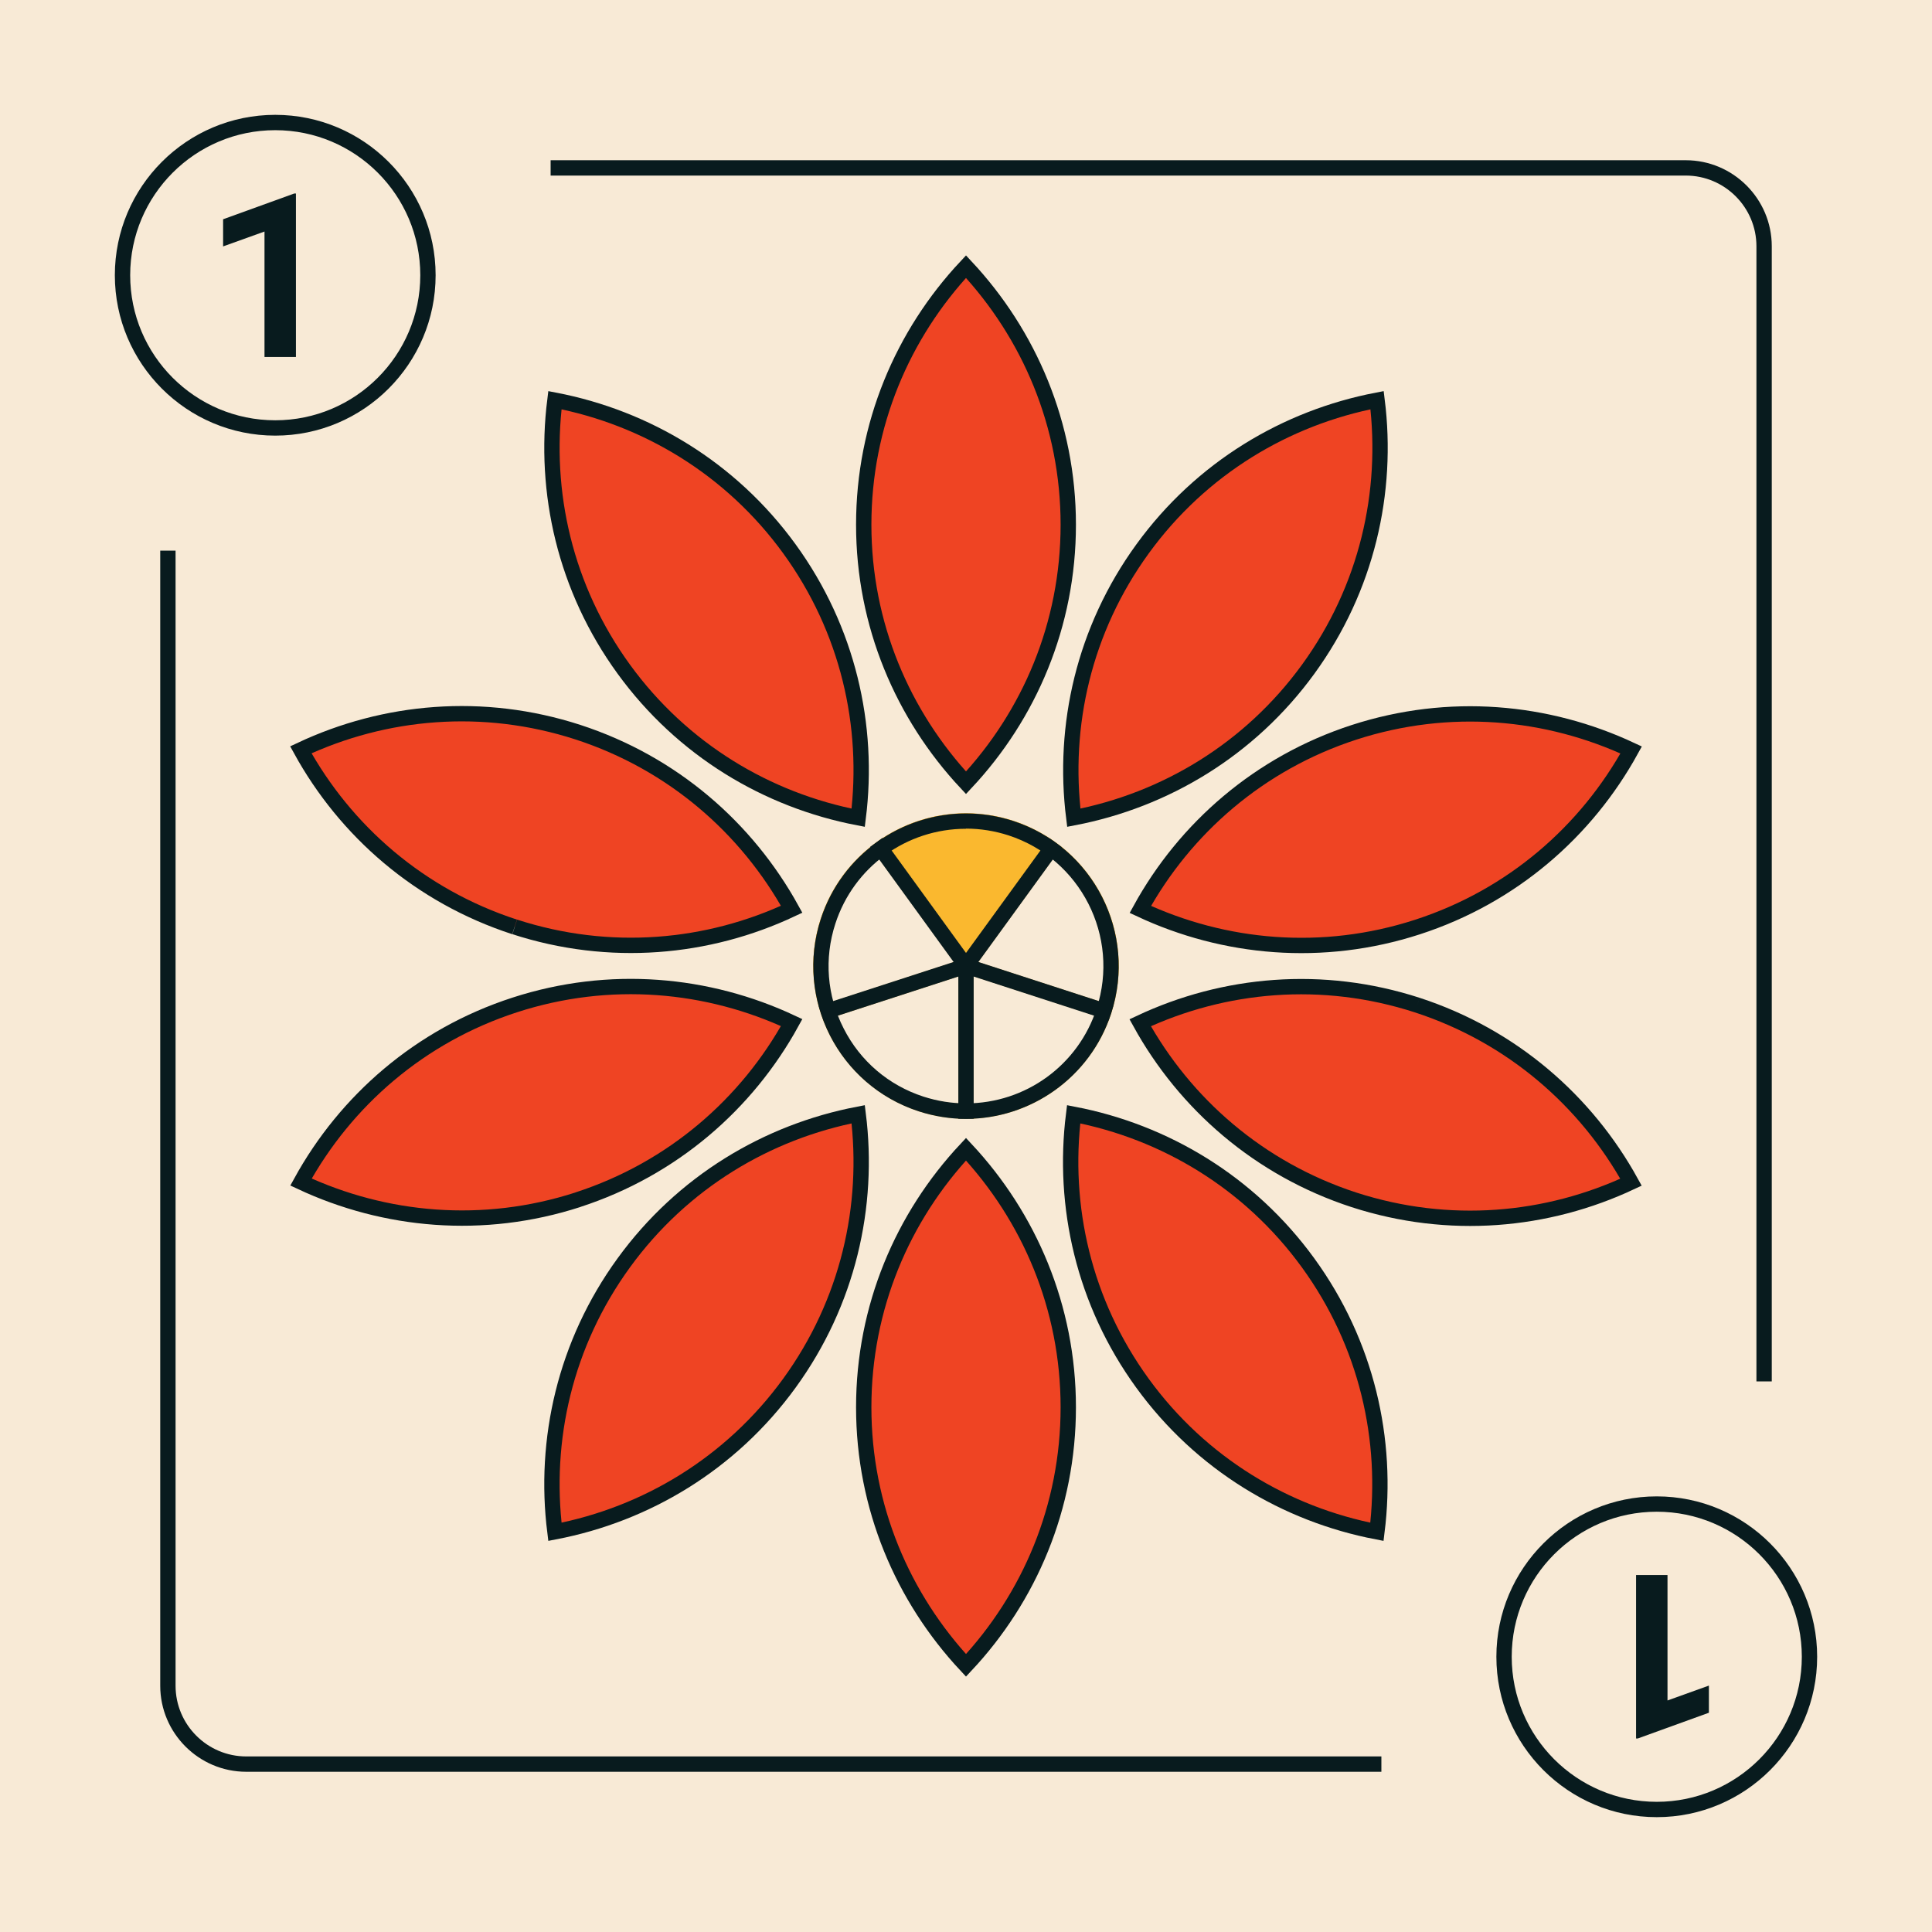
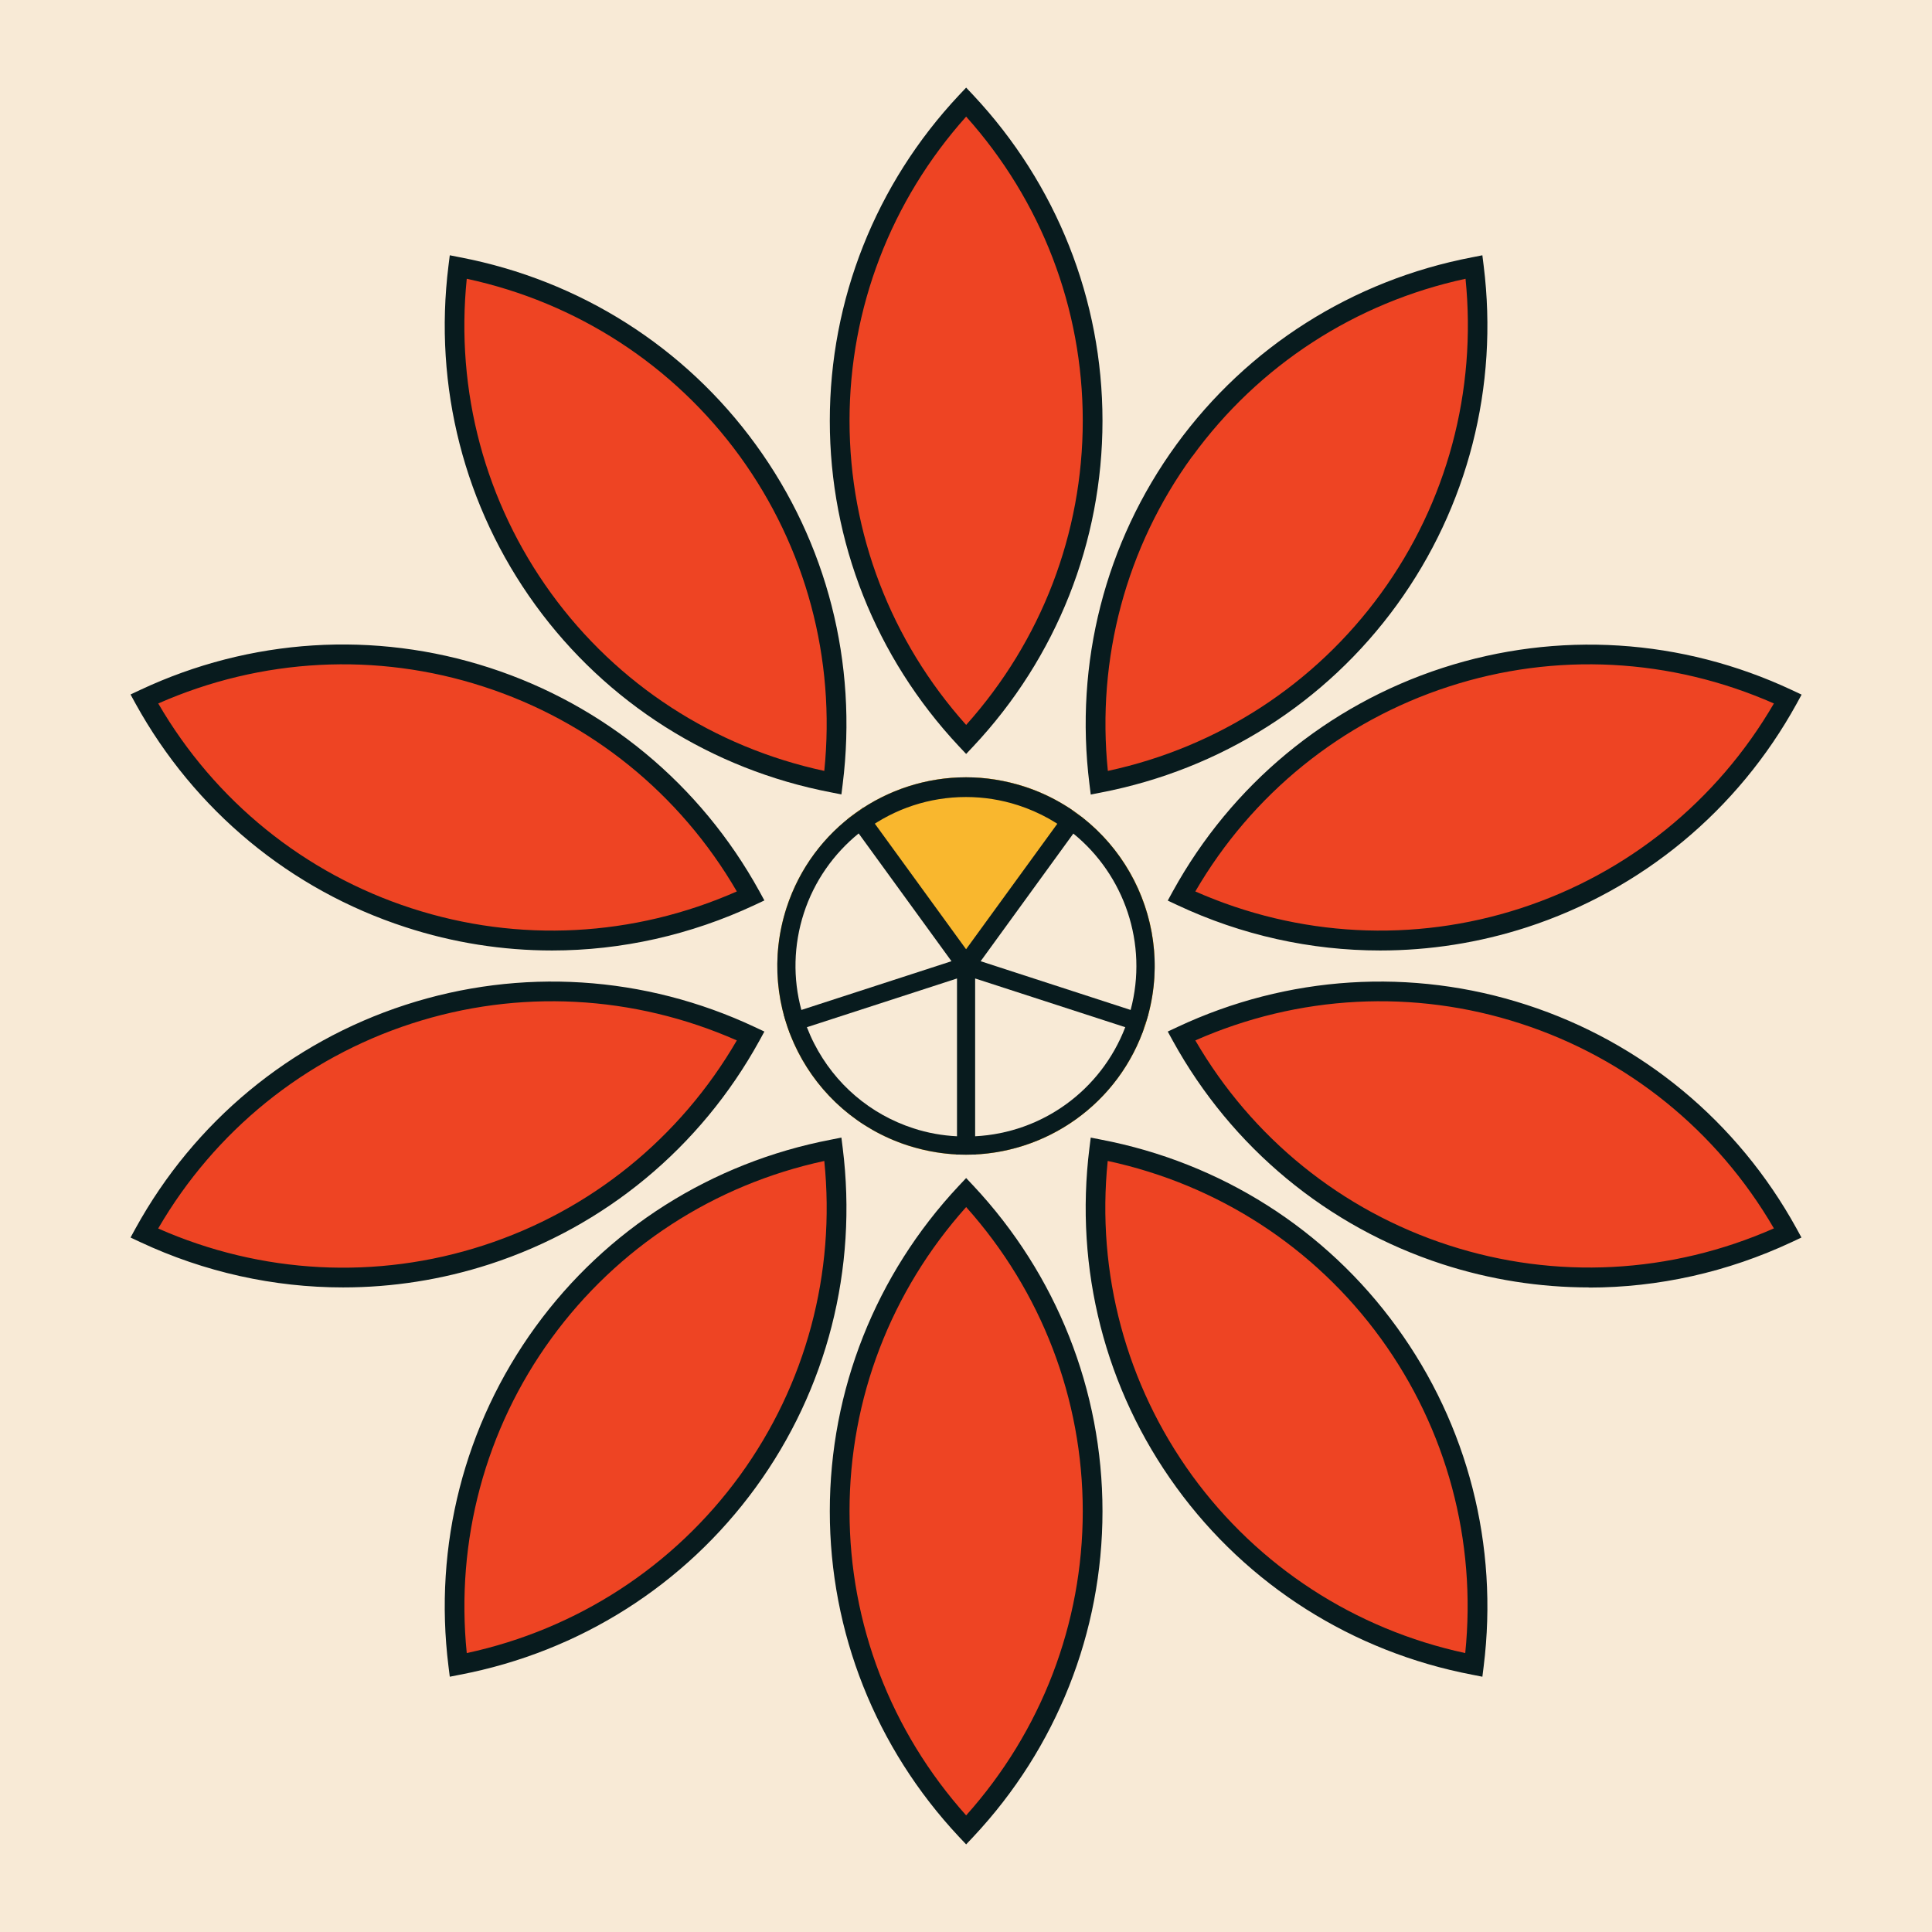
- <svg xmlns="http://www.w3.org/2000/svg" id="Layer_2" data-name="Layer 2" viewBox="0 0 126 126">
+ <svg xmlns="http://www.w3.org/2000/svg" id="Layer_2" data-name="Layer 2" viewBox="0 0 133.2 133.2">
  <defs>
    <style>
      .cls-1 {
-         fill: #fab82f;
+         fill: #f8ead6;
      }

      .cls-2 {
-         fill: #f8ead6;
+         fill: #e6a631;
      }

      .cls-3 {
-         fill: #e7a731;
+         fill: #081b1e;
      }

      .cls-4 {
-         fill: #081b1e;
+         fill: #f9b72e;
      }

      .cls-5 {
-         fill: #ef4423;
-       }
- 
-       .cls-5, .cls-6 {
-         stroke: #081b1e;
-         stroke-miterlimit: 10;
-       }
- 
-       .cls-6 {
-         fill: none;
+         fill: #ee4423;
      }
    </style>
  </defs>
-   <g id="Layer_1-2" data-name="Layer 1">
+   <g id="Art">
    <g>
-       <rect class="cls-2" width="126" height="126" />
-       <g>
-         <path class="cls-5" d="m56.33,34.22c0,6.52,2.55,12.42,6.67,16.83,4.13-4.41,6.67-10.31,6.67-16.83s-2.55-12.42-6.67-16.83c-4.13,4.41-6.67,10.31-6.67,16.83" />
-         <path class="cls-5" d="m74.52,35.79c-3.83,5.27-5.24,11.54-4.49,17.54,5.93-1.14,11.46-4.42,15.29-9.69,3.83-5.27,5.24-11.55,4.49-17.54-5.93,1.14-11.46,4.42-15.29,9.69" />
-         <path class="cls-5" d="m88.31,47.76c-6.19,2.01-11.03,6.26-13.94,11.55,5.47,2.56,11.87,3.16,18.07,1.15,6.2-2.01,11.03-6.26,13.94-11.55-5.47-2.56-11.87-3.16-18.07-1.15" />
-         <path class="cls-5" d="m92.43,65.55c-6.19-2.01-12.6-1.42-18.07,1.15,2.92,5.29,7.75,9.53,13.94,11.55,6.2,2.01,12.6,1.42,18.07-1.15-2.92-5.29-7.75-9.53-13.94-11.55" />
-         <path class="cls-5" d="m85.31,82.36c-3.83-5.27-9.36-8.55-15.29-9.69-.75,5.99.66,12.27,4.49,17.54,3.83,5.27,9.36,8.55,15.29,9.69.75-5.99-.66-12.27-4.49-17.54" />
-         <path class="cls-5" d="m69.67,91.78c0-6.52-2.55-12.42-6.67-16.83-4.13,4.41-6.67,10.31-6.67,16.83s2.55,12.42,6.67,16.83c4.13-4.41,6.67-10.31,6.67-16.83" />
-         <path class="cls-5" d="m51.48,90.21c3.83-5.27,5.24-11.55,4.49-17.54-5.93,1.14-11.46,4.42-15.29,9.69-3.83,5.27-5.24,11.55-4.49,17.54,5.93-1.14,11.46-4.42,15.29-9.69" />
-         <path class="cls-5" d="m37.69,78.24c6.19-2.01,11.03-6.26,13.94-11.55-5.46-2.56-11.87-3.16-18.06-1.15-6.2,2.01-11.03,6.26-13.94,11.55,5.47,2.56,11.87,3.16,18.07,1.15" />
-         <path class="cls-5" d="m33.57,60.45c6.19,2.01,12.6,1.42,18.06-1.15-2.92-5.29-7.74-9.53-13.94-11.55-6.2-2.01-12.6-1.42-18.07,1.15,2.91,5.29,7.74,9.53,13.94,11.55" />
-         <path class="cls-5" d="m40.68,43.64c3.83,5.27,9.36,8.55,15.29,9.69.75-5.99-.66-12.27-4.49-17.54-3.83-5.27-9.36-8.55-15.29-9.69-.75,5.99.66,12.27,4.49,17.54" />
-       </g>
-       <path class="cls-1" d="m72.96,63c0,5.5-4.46,9.96-9.96,9.96s-9.96-4.46-9.96-9.96,4.46-9.96,9.96-9.96,9.96,4.46,9.96,9.96" />
-       <path class="cls-2" d="m98.09,108.05c0-5.5,4.46-9.96,9.96-9.96s9.96,4.46,9.96,9.96-4.46,9.96-9.96,9.96-9.96-4.46-9.96-9.96" />
-       <path class="cls-4" d="m108.05,118.51c-5.77,0-10.46-4.69-10.46-10.46s4.69-10.46,10.46-10.46,10.46,4.69,10.46,10.46-4.69,10.46-10.46,10.46Zm0-19.92c-5.22,0-9.46,4.24-9.46,9.46s4.24,9.46,9.46,9.46,9.46-4.24,9.46-9.46-4.24-9.46-9.46-9.46Z" />
-       <path class="cls-4" d="m108.75,102.72v8.18l2.7-.97v1.77l-4.64,1.68h-.11v-10.66h2.06Z" />
-       <path class="cls-2" d="m27.91,17.95c0,5.5-4.46,9.96-9.96,9.96s-9.96-4.46-9.96-9.96,4.46-9.96,9.96-9.96,9.96,4.46,9.96,9.96" />
-       <path class="cls-4" d="m17.95,28.41c-5.77,0-10.46-4.69-10.46-10.46s4.69-10.46,10.46-10.46,10.46,4.69,10.46,10.46-4.69,10.46-10.46,10.46Zm0-19.92c-5.22,0-9.46,4.24-9.46,9.46s4.24,9.46,9.46,9.46,9.46-4.24,9.46-9.46-4.24-9.46-9.46-9.46Z" />
-       <path class="cls-4" d="m17.25,23.28v-8.18l-2.7.97v-1.77l4.64-1.68h.11v10.66h-2.06Z" />
-       <path class="cls-4" d="m109.94,11.45c2.54,0,4.61,2.07,4.61,4.61v74.03h1V16.06c0-3.09-2.52-5.61-5.61-5.61H35.91v1h74.03Z" />
-       <path class="cls-4" d="m16.06,114.55c-2.54,0-4.61-2.07-4.61-4.61V35.91h-1v74.03c0,3.09,2.52,5.61,5.61,5.61h74.03v-1H16.06Z" />
-       <g>
-         <path class="cls-2" d="m54.6,66.23c.11.29.24.58.38.86,1.09,2.14,2.95,3.73,5.24,4.48.75.24,1.53.38,2.31.42v-8.33l-7.93,2.58Z" />
-         <path class="cls-2" d="m68.67,56.01l-4.89,6.74,7.92,2.57c.94-3.5-.34-7.12-3.02-9.31Z" />
-         <path class="cls-2" d="m63.48,71.99c3.55-.19,6.65-2.43,7.92-5.76l-7.92-2.57v8.33Z" />
-         <path class="cls-1" d="m67.9,55.45c-.64-.42-1.35-.77-2.11-1.02-.91-.29-1.84-.44-2.78-.44-1.79,0-3.48.53-4.9,1.45l4.9,6.75,4.89-6.74Z" />
-         <path class="cls-2" d="m57.33,56c-1.32,1.07-2.34,2.51-2.89,4.21-.55,1.68-.58,3.44-.13,5.11l7.93-2.58-4.9-6.74Z" />
-         <path class="cls-3" d="m53.7,66.52h0s-.02-.05-.03-.08l.02.08Z" />
-         <path class="cls-3" d="m62.53,63.15l-.29-.4-7.93,2.58c.08.31.18.61.29.91l7.93-2.58v-.5Z" />
-         <path class="cls-3" d="m62.71,62.59l.29-.4-4.9-6.75c-.27.17-.52.36-.77.56l4.9,6.74.48-.15Z" />
-         <path class="cls-3" d="m57.54,54.66l-.77.56h0c.25-.19.51-.37.77-.54v-.02Z" />
-         <polygon class="cls-3" points="63 63 62.62 62.72 62.71 62.59 62.23 62.75 62.53 63.15 62.53 63 63 63" />
-         <path class="cls-3" d="m72.31,66.52l.03-.09s-.02.06-.03.09h0Z" />
-         <path class="cls-3" d="m63.48,63.15v.5l7.92,2.57c.06-.15.12-.29.17-.45.05-.15.08-.31.12-.46l-7.92-2.57-.29.4Z" />
-         <path class="cls-3" d="m63,63.5l-.48.15v8.33c.16,0,.32.02.48.02s.32-.01.47-.02v-8.33l-.48-.15Z" />
-         <polygon class="cls-3" points="63 63 62.62 63.28 62.53 63.15 62.53 63.65 63 63.5 62.86 63.45 63 63" />
-         <polygon class="cls-3" points="63 63 62.53 63 62.53 63.15 62.62 63.28 63 63" />
-         <polygon class="cls-3" points="63 63 63.15 63.45 63 63.5 63.48 63.65 63.48 63.15 63.39 63.28 63 63" />
-         <polygon class="cls-3" points="63 63 62.86 63.45 63 63.5 63.15 63.45 63 63" />
-         <path class="cls-3" d="m69.23,55.24l-.1-.07s.06.05.09.07h0Z" />
-         <path class="cls-3" d="m68.46,54.68h0s.04.03.06.04l-.06-.04Z" />
-         <path class="cls-3" d="m63.3,62.59l.48.15,4.89-6.74c-.25-.2-.5-.39-.77-.56l-4.89,6.74.29.4Z" />
-         <polygon class="cls-3" points="63 63 63.15 62.55 63.3 62.59 63 62.19 62.71 62.59 62.86 62.55 63 63" />
-         <polygon class="cls-3" points="63 63 62.86 62.55 62.71 62.59 62.62 62.72 63 63" />
-         <polygon class="cls-3" points="63.39 62.72 63 63 63.48 63 63.48 63.15 63.77 62.75 63.3 62.59 63.39 62.72" />
-         <polygon class="cls-3" points="63 63 63.39 62.72 63.3 62.59 63.15 62.55 63 63" />
-         <polygon class="cls-3" points="63 63 63.39 63.28 63.48 63.15 63.48 63 63 63" />
-         <path class="cls-3" d="m68.52,54.72l.61.45c-.2-.16-.4-.3-.61-.45Z" />
-         <path class="cls-3" d="m72.47,66.08c.03-.1.05-.2.08-.3l-.21.66c.04-.12.09-.24.13-.36Z" />
-         <path class="cls-3" d="m63,53.99c.94,0,1.88.15,2.78.44.77.25,1.47.6,2.11,1.02l.56-.77c-.72-.47-1.52-.87-2.38-1.15-1.02-.33-2.06-.49-3.08-.49-1.96,0-3.85.59-5.45,1.64l.56.76c1.42-.92,3.11-1.45,4.9-1.45Z" />
-         <path class="cls-3" d="m54.31,65.32c-.45-1.67-.41-3.43.13-5.11.55-1.7,1.58-3.14,2.89-4.21l-.56-.77c-1.46,1.17-2.62,2.77-3.24,4.68-.72,2.22-.61,4.5.14,6.53l-.27-.83.9-.29Z" />
-         <path class="cls-3" d="m60.22,71.56c-2.29-.74-4.15-2.33-5.24-4.48-.14-.28-.27-.57-.38-.86l-.9.29c1.03,2.72,3.24,4.97,6.23,5.94.86.28,1.74.43,2.6.47v-.95c-.78-.04-1.55-.18-2.31-.42Z" />
-         <path class="cls-3" d="m63.48,71.99v.95c3.86-.19,7.39-2.63,8.83-6.42l-.91-.29c-1.28,3.33-4.37,5.57-7.92,5.76Z" />
-         <path class="cls-3" d="m71.69,65.32l.91.29c1.07-3.91-.35-7.95-3.37-10.38l-.56.77c2.69,2.18,3.96,5.81,3.02,9.31Z" />
-         <path class="cls-3" d="m54.31,65.32l-.9.29.27.83s.02.05.03.08l.9-.29c-.12-.3-.21-.6-.29-.91Z" />
-         <path class="cls-3" d="m58.1,55.44l-.56-.76c-.27.17-.52.36-.77.56l.56.77c.25-.2.5-.39.77-.56Z" />
-         <path class="cls-3" d="m71.69,65.32c-.04.15-.07.31-.12.46-.05.15-.11.3-.17.45l.91.29s.02-.06.03-.09l.21-.66c.02-.05.03-.11.04-.16l-.91-.29Z" />
-         <path class="cls-3" d="m68.67,56.01l.56-.77s-.06-.05-.09-.07l-.61-.45s-.04-.03-.06-.04l-.56.77c.27.17.53.36.77.56Z" />
-         <g>
-           <g>
-             <line class="cls-6" x1="63" y1="63" x2="53.55" y2="66.07" />
-             <line class="cls-6" x1="57.15" y1="54.94" x2="63" y2="63" />
-             <line class="cls-6" x1="63" y1="63" x2="72.45" y2="66.07" />
-             <line class="cls-6" x1="63" y1="72.96" x2="63" y2="63" />
-             <line class="cls-6" x1="63" y1="63" x2="68.84" y2="54.96" />
-           </g>
-           <path class="cls-4" d="m63,54.04h0c.94,0,1.87.15,2.77.44,4.7,1.53,7.28,6.59,5.75,11.29-1.2,3.7-4.63,6.19-8.52,6.19-.94,0-1.87-.15-2.77-.44-2.28-.74-4.13-2.32-5.21-4.45-1.09-2.13-1.28-4.56-.54-6.83,1.2-3.7,4.63-6.19,8.52-6.19m0-1c-4.2,0-8.1,2.68-9.47,6.88-1.7,5.23,1.16,10.85,6.39,12.55,1.02.33,2.06.49,3.08.49,4.2,0,8.1-2.68,9.47-6.88,1.7-5.23-1.16-10.85-6.39-12.55-1.02-.33-2.06-.49-3.08-.49h0Z" />
-         </g>
-       </g>
+       <rect class="cls-1" width="133.2" height="133.2" />
+       <path class="cls-5" d="M57.89,29.01c0,8.51,3.33,16.22,8.72,21.98,5.39-5.75,8.72-13.47,8.72-21.98s-3.33-16.22-8.72-21.98c-5.39,5.75-8.72,13.47-8.72,21.98" />
+       <path class="cls-3" d="M66.61,51.98l-.5-.53c-5.74-6.13-8.9-14.1-8.9-22.44s3.16-16.32,8.9-22.44l.5-.53.5.53c5.74,6.13,8.9,14.1,8.9,22.44s-3.16,16.32-8.9,22.44l-.5.53ZM66.61,8.04c-5.19,5.8-8.04,13.22-8.04,20.97s2.85,15.17,8.04,20.97c5.19-5.8,8.04-13.21,8.04-20.97s-2.85-15.17-8.04-20.97Z" />
+       <path class="cls-5" d="M81.65,31.06c-5,6.88-6.85,15.08-5.87,22.9,7.74-1.49,14.97-5.77,19.97-12.66,5-6.88,6.85-15.08,5.87-22.9-7.75,1.49-14.97,5.77-19.97,12.66" />
+       <path class="cls-3" d="M75.2,54.77l-.09-.72c-1.04-8.33,1.08-16.64,5.99-23.39h0c4.91-6.75,12.15-11.34,20.39-12.92l.71-.14.09.72c1.04,8.33-1.09,16.64-5.99,23.39-4.9,6.75-12.15,11.34-20.39,12.93l-.71.14ZM82.2,31.46c-4.56,6.27-6.61,13.95-5.82,21.69,7.61-1.64,14.27-5.97,18.83-12.24,4.56-6.27,6.61-13.95,5.83-21.69-7.6,1.64-14.27,5.97-18.83,12.24h0Z" />
+       <path class="cls-5" d="M99.66,46.69c-8.09,2.63-14.4,8.18-18.21,15.08,7.14,3.35,15.5,4.13,23.6,1.5,8.09-2.63,14.4-8.18,18.21-15.08-7.14-3.35-15.5-4.13-23.6-1.5" />
+       <path class="cls-3" d="M95.15,65.53c-4.78,0-9.55-1.05-13.98-3.13l-.66-.31.35-.64c4.05-7.35,10.65-12.82,18.59-15.4h0c7.94-2.58,16.49-2.04,24.1,1.53l.66.31-.35.64c-4.05,7.35-10.66,12.82-18.59,15.4-3.3,1.07-6.71,1.6-10.11,1.6ZM82.41,61.46c7.11,3.14,15.05,3.56,22.43,1.16,7.38-2.4,13.55-7.4,17.46-14.12-7.12-3.14-15.06-3.56-22.43-1.16-7.38,2.4-13.55,7.4-17.46,14.12Z" />
+       <path class="cls-5" d="M105.05,69.92c-8.09-2.63-16.46-1.85-23.6,1.5,3.81,6.91,10.12,12.45,18.21,15.08,8.09,2.63,16.46,1.85,23.6-1.5-3.81-6.91-10.12-12.45-18.21-15.08" />
+       <path class="cls-3" d="M109.56,88.76c-3.4,0-6.81-.53-10.11-1.6-7.94-2.58-14.54-8.05-18.59-15.4l-.35-.64.66-.31c7.6-3.57,16.16-4.11,24.09-1.53h0c7.94,2.58,14.54,8.05,18.59,15.4l.35.64-.66.31c-4.44,2.08-9.21,3.14-13.99,3.14ZM82.41,71.73c3.91,6.73,10.09,11.73,17.46,14.12,7.38,2.4,15.31,1.98,22.43-1.16-3.91-6.73-10.09-11.73-17.46-14.12h0c-7.38-2.4-15.31-1.98-22.43,1.16Z" />
+       <path class="cls-5" d="M95.75,91.89c-5-6.88-12.23-11.17-19.97-12.66-.98,7.82.86,16.02,5.87,22.9,5,6.88,12.23,11.17,19.97,12.66.98-7.83-.86-16.02-5.87-22.9" />
+       <path class="cls-3" d="M102.2,115.6l-.71-.14c-8.24-1.58-15.49-6.17-20.39-12.92-4.91-6.75-7.03-15.06-5.99-23.39l.09-.72.71.14c8.24,1.58,15.49,6.17,20.39,12.93h0c4.9,6.75,7.03,15.05,5.99,23.39l-.09.72ZM76.37,80.04c-.79,7.74,1.27,15.41,5.82,21.69,4.56,6.27,11.22,10.6,18.83,12.24.79-7.74-1.27-15.42-5.82-21.69h0c-4.56-6.28-11.22-10.6-18.83-12.24Z" />
+       <path class="cls-5" d="M75.32,104.19c0-8.51-3.33-16.22-8.72-21.98-5.39,5.75-8.72,13.47-8.72,21.98s3.33,16.22,8.72,21.98c5.39-5.75,8.72-13.47,8.72-21.98" />
+       <path class="cls-3" d="M66.61,127.16l-.5-.53c-5.74-6.13-8.9-14.1-8.9-22.44s3.16-16.32,8.9-22.44l.5-.53.5.53c5.74,6.13,8.9,14.1,8.9,22.44s-3.16,16.32-8.9,22.44l-.5.53ZM66.61,83.22c-5.19,5.8-8.04,13.21-8.04,20.97s2.85,15.17,8.04,20.97c5.19-5.8,8.04-13.22,8.04-20.97s-2.85-15.17-8.04-20.97Z" />
+       <path class="cls-5" d="M51.56,102.13c5-6.88,6.85-15.08,5.87-22.9-7.74,1.49-14.97,5.77-19.97,12.66-5,6.88-6.85,15.08-5.87,22.9,7.75-1.49,14.97-5.77,19.97-12.66" />
+       <path class="cls-3" d="M31.01,115.6l-.09-.72c-1.04-8.33,1.09-16.64,5.99-23.39,4.9-6.75,12.15-11.34,20.39-12.92l.71-.14.09.72c1.04,8.33-1.08,16.64-5.99,23.39h0c-4.91,6.75-12.15,11.34-20.39,12.92l-.71.14ZM56.84,80.04c-7.61,1.64-14.27,5.97-18.83,12.24-4.56,6.27-6.61,13.95-5.83,21.69,7.6-1.64,14.27-5.97,18.83-12.24h0c4.56-6.28,6.61-13.95,5.82-21.69Z" />
+       <path class="cls-5" d="M33.55,86.51c8.09-2.63,14.4-8.18,18.21-15.08-7.14-3.35-15.5-4.13-23.6-1.5-8.09,2.63-14.4,8.18-18.21,15.08,7.14,3.35,15.5,4.13,23.6,1.5" />
+       <path class="cls-3" d="M23.65,88.76c-4.78,0-9.55-1.05-13.99-3.13l-.66-.31.35-.64c4.05-7.35,10.66-12.82,18.6-15.4,7.94-2.58,16.49-2.04,24.09,1.53l.66.31-.35.64c-4.05,7.35-10.65,12.82-18.59,15.4h0c-3.3,1.07-6.71,1.6-10.11,1.6ZM10.91,84.7c7.12,3.14,15.05,3.56,22.43,1.16,7.38-2.4,13.55-7.4,17.46-14.13-7.12-3.14-15.05-3.56-22.43-1.16-7.38,2.4-13.55,7.4-17.46,14.12Z" />
+       <path class="cls-5" d="M28.16,63.27c8.09,2.63,16.46,1.85,23.6-1.5-3.81-6.91-10.12-12.45-18.21-15.08-8.09-2.63-16.46-1.85-23.6,1.5,3.81,6.91,10.12,12.45,18.21,15.08" />
+       <path class="cls-3" d="M38.06,65.53c-3.4,0-6.81-.53-10.11-1.61h0c-7.94-2.58-14.54-8.05-18.6-15.4l-.35-.64.66-.31c7.6-3.57,16.16-4.11,24.1-1.53,7.94,2.58,14.54,8.05,18.59,15.4l.35.64-.66.31c-4.44,2.08-9.21,3.14-13.98,3.14ZM10.91,48.5c3.91,6.73,10.09,11.73,17.46,14.12h0c7.38,2.4,15.31,1.98,22.43-1.16-3.91-6.73-10.08-11.73-17.46-14.12-7.38-2.4-15.31-1.98-22.43,1.16Z" />
+       <path class="cls-5" d="M37.46,41.31c5,6.88,12.23,11.17,19.97,12.66.98-7.82-.86-16.02-5.87-22.9-5-6.88-12.23-11.17-19.97-12.66-.98,7.83.86,16.02,5.87,22.9" />
+       <path class="cls-3" d="M58.01,54.77l-.71-.14c-8.24-1.58-15.49-6.17-20.39-12.92-4.9-6.75-7.03-15.06-5.99-23.39l.09-.72.71.14c8.24,1.58,15.49,6.17,20.39,12.92,4.91,6.75,7.03,15.06,5.99,23.39l-.09.72ZM32.18,19.22c-.79,7.74,1.27,15.42,5.82,21.69h0c4.56,6.28,11.22,10.6,18.83,12.24.79-7.74-1.27-15.41-5.82-21.69-4.56-6.27-11.22-10.6-18.83-12.24Z" />
+       <path class="cls-4" d="M79.61,66.6c0,7.18-5.82,13.01-13.01,13.01s-13.01-5.82-13.01-13.01,5.82-13.01,13.01-13.01,13.01,5.82,13.01,13.01" />
+       <path class="cls-1" d="M55.63,70.82c.15.38.31.75.5,1.12,1.43,2.8,3.86,4.88,6.84,5.85.98.32,1.99.5,3.01.55v-10.88l-10.35,3.36Z" />
+       <path class="cls-1" d="M74.01,57.47l-6.39,8.8,10.34,3.36c1.22-4.57-.44-9.31-3.95-12.16Z" />
+       <path class="cls-1" d="M67.23,78.34c4.64-.24,8.68-3.18,10.35-7.52l-10.35-3.36v10.88Z" />
+       <path class="cls-4" d="M73,56.74c-.84-.55-1.76-1-2.76-1.33-1.18-.38-2.41-.58-3.64-.58-2.34,0-4.54.69-6.4,1.9l6.4,8.81,6.39-8.8Z" />
+       <path class="cls-1" d="M59.2,57.46c-1.72,1.4-3.06,3.28-3.78,5.5-.71,2.19-.76,4.5-.17,6.67l10.35-3.36-6.4-8.81Z" />
+       <path class="cls-2" d="M54.45,71.2h0s-.02-.07-.03-.1l.03.1Z" />
+       <path class="cls-2" d="M65.99,66.8l-.38-.53-10.35,3.36c.11.4.23.79.38,1.18l10.35-3.36v-.65Z" />
+       <path class="cls-2" d="M66.23,66.07l.38-.53-6.4-8.81c-.35.23-.68.47-1.01.73l6.4,8.81.62-.2Z" />
+       <path class="cls-2" d="M59.47,55.71l-1.01.73v.02c.34-.26.67-.5,1.02-.73v-.02Z" />
+       <polygon class="cls-2" points="66.61 66.6 66.11 66.23 66.23 66.07 65.61 66.27 65.99 66.8 65.99 66.6 66.61 66.6" />
+       <path class="cls-2" d="M78.77,71.2l.04-.12s-.03.08-.04.12h0Z" />
+       <path class="cls-2" d="M67.23,66.8v.65l10.35,3.36c.07-.19.15-.38.22-.58.06-.2.11-.4.16-.6l-10.34-3.36-.38.53Z" />
+       <path class="cls-2" d="M66.61,67.25l-.62.2v10.88c.21.01.42.02.62.02s.41-.01.62-.02v-10.88l-.62-.2Z" />
+       <polygon class="cls-2" points="66.61 66.6 66.11 66.96 65.99 66.8 65.99 67.45 66.61 67.25 66.42 67.19 66.61 66.6" />
+       <polygon class="cls-2" points="66.61 66.6 65.99 66.6 65.99 66.8 66.11 66.96 66.61 66.6" />
+       <polygon class="cls-2" points="66.61 66.6 66.8 67.19 66.61 67.25 67.23 67.45 67.23 66.8 67.11 66.96 66.61 66.6" />
+       <polygon class="cls-2" points="66.61 66.6 66.42 67.19 66.61 67.25 66.8 67.19 66.61 66.6" />
+       <path class="cls-2" d="M74.75,56.46l-.13-.09s.08.06.12.1h0Z" />
+       <path class="cls-2" d="M73.74,55.73h0s.06.04.08.06l-.08-.06Z" />
+       <path class="cls-2" d="M67,66.07l.62.2,6.39-8.8c-.32-.26-.66-.5-1.01-.73l-6.39,8.8.38.53Z" />
+       <polygon class="cls-2" points="66.61 66.6 66.8 66.01 67 66.07 66.61 65.54 66.23 66.07 66.42 66.01 66.61 66.6" />
+       <polygon class="cls-2" points="66.61 66.6 66.42 66.01 66.23 66.07 66.11 66.23 66.61 66.6" />
+       <polygon class="cls-2" points="67.11 66.23 66.61 66.6 67.23 66.6 67.23 66.8 67.62 66.27 67 66.07 67.11 66.23" />
+       <polygon class="cls-2" points="66.61 66.6 67.11 66.23 67 66.07 66.8 66.01 66.61 66.6" />
+       <polygon class="cls-2" points="66.61 66.6 67.11 66.96 67.23 66.8 67.23 66.6 66.61 66.6" />
+       <path class="cls-2" d="M73.82,55.79l.8.58c-.26-.2-.52-.4-.8-.58Z" />
+       <path class="cls-2" d="M78.98,70.62c.04-.13.07-.26.11-.39l-.28.86c.06-.16.12-.31.17-.47Z" />
+       <path class="cls-2" d="M66.61,54.83c1.23,0,2.45.19,3.64.58,1,.32,1.92.78,2.76,1.33l.73-1.01c-.95-.62-1.98-1.14-3.11-1.5-1.34-.43-2.69-.64-4.02-.64-2.56,0-5.03.77-7.12,2.14l.73,1c1.86-1.21,4.06-1.9,6.4-1.9Z" />
+       <path class="cls-2" d="M55.25,69.64c-.59-2.18-.54-4.48.17-6.67.72-2.22,2.06-4.11,3.78-5.5l-.73-1c-1.91,1.53-3.42,3.61-4.23,6.12-.94,2.89-.8,5.87.18,8.52l-.35-1.08,1.18-.38Z" />
+       <path class="cls-2" d="M62.98,77.78c-2.99-.97-5.42-3.05-6.84-5.85-.19-.37-.35-.74-.5-1.12l-1.18.38c1.35,3.56,4.24,6.5,8.14,7.76,1.13.37,2.27.56,3.4.62v-1.24c-1.02-.05-2.03-.24-3.01-.55Z" />
+       <path class="cls-2" d="M67.23,78.34v1.24c5.04-.24,9.66-3.43,11.53-8.38l-1.18-.38c-1.67,4.34-5.71,7.28-10.35,7.52Z" />
+       <path class="cls-2" d="M77.96,69.63l1.18.38c1.4-5.11-.46-10.39-4.4-13.55l-.73,1.01c3.51,2.85,5.17,7.59,3.95,12.16Z" />
+       <path class="cls-2" d="M55.25,69.64l-1.18.38.35,1.08s.02.07.03.1l1.18-.38c-.15-.39-.28-.78-.38-1.18Z" />
+       <path class="cls-2" d="M60.21,56.73l-.73-1c-.35.23-.68.47-1.01.73l.73,1c.32-.26.66-.51,1.01-.73Z" />
+       <path class="cls-2" d="M77.96,69.63c-.05.2-.1.4-.16.6-.06.2-.14.39-.22.58l1.18.38s.03-.08.04-.12l.28-.86c.02-.07.04-.14.06-.21l-1.18-.38Z" />
+       <path class="cls-2" d="M74.01,57.47l.73-1.01s-.08-.06-.12-.1l-.8-.58s-.06-.03-.08-.05l-.73,1.01c.35.23.69.47,1.01.73Z" />
+       <rect class="cls-3" x="53.94" y="67.92" width="12.98" height="1.36" transform="translate(-18.22 22) rotate(-17.97)" />
+       <rect class="cls-3" x="62.1" y="54.84" width="1.36" height="13" transform="translate(-24.06 48.62) rotate(-36)" />
+       <rect class="cls-3" x="72.1" y="62.11" width="1.36" height="12.98" transform="translate(-14.96 116.62) rotate(-72)" />
+       <rect class="cls-3" x="65.92" y="66.6" width="1.36" height="13" />
+       <rect class="cls-3" x="63.93" y="60.67" width="12.98" height="1.36" transform="translate(-20.61 82.23) rotate(-53.98)" />
+       <path class="cls-3" d="M66.6,54.95h0c1.22,0,2.43.19,3.6.57,2.96.96,5.36,3.02,6.78,5.79,1.41,2.77,1.66,5.93.7,8.88-1.56,4.81-6.01,8.05-11.07,8.05-1.22,0-2.43-.19-3.6-.57-2.96-.96-5.36-3.02-6.78-5.79-1.41-2.77-1.66-5.93-.7-8.88,1.56-4.81,6.01-8.05,11.07-8.05M66.6,53.59c-5.48,0-10.58,3.49-12.37,8.99-2.22,6.83,1.52,14.17,8.35,16.39,1.34.43,2.69.64,4.02.64,5.48,0,10.58-3.49,12.37-8.99,2.22-6.83-1.52-14.17-8.35-16.39-1.34-.43-2.69-.64-4.02-.64h0Z" />
+       <path class="cls-1" d="M55.63,70.82c.15.38.31.75.5,1.12,1.43,2.8,3.86,4.88,6.84,5.85.98.32,1.99.5,3.01.55v-10.88l-10.35,3.36Z" />
+       <path class="cls-1" d="M74,57.47l-6.39,8.8,10.34,3.36c1.22-4.57-.44-9.31-3.95-12.16Z" />
+       <path class="cls-1" d="M67.23,78.34c4.64-.24,8.68-3.18,10.35-7.52l-10.35-3.36v10.88Z" />
+       <path class="cls-1" d="M59.2,57.46c-1.72,1.4-3.06,3.28-3.78,5.5-.71,2.19-.76,4.5-.17,6.67l10.35-3.36-6.4-8.81Z" />
+       <path class="cls-2" d="M54.45,71.2h0s-.02-.07-.03-.1l.03.1Z" />
+       <path class="cls-2" d="M59.46,55.71l-1.01.73v.02c.34-.26.67-.5,1.02-.73v-.02Z" />
+       <path class="cls-2" d="M78.76,71.2l.04-.12s-.03.08-.04.12h0Z" />
+       <path class="cls-2" d="M74.74,56.46l-.13-.09s.08.06.12.1h0Z" />
+       <path class="cls-2" d="M73.73,55.73h0s.06.04.08.06l-.08-.06Z" />
+       <path class="cls-2" d="M73.81,55.79l.8.58c-.26-.2-.52-.4-.8-.58Z" />
+       <path class="cls-2" d="M78.97,70.62c.04-.13.07-.26.11-.39l-.28.86c.06-.16.12-.31.17-.47Z" />
    </g>
  </g>
</svg>
